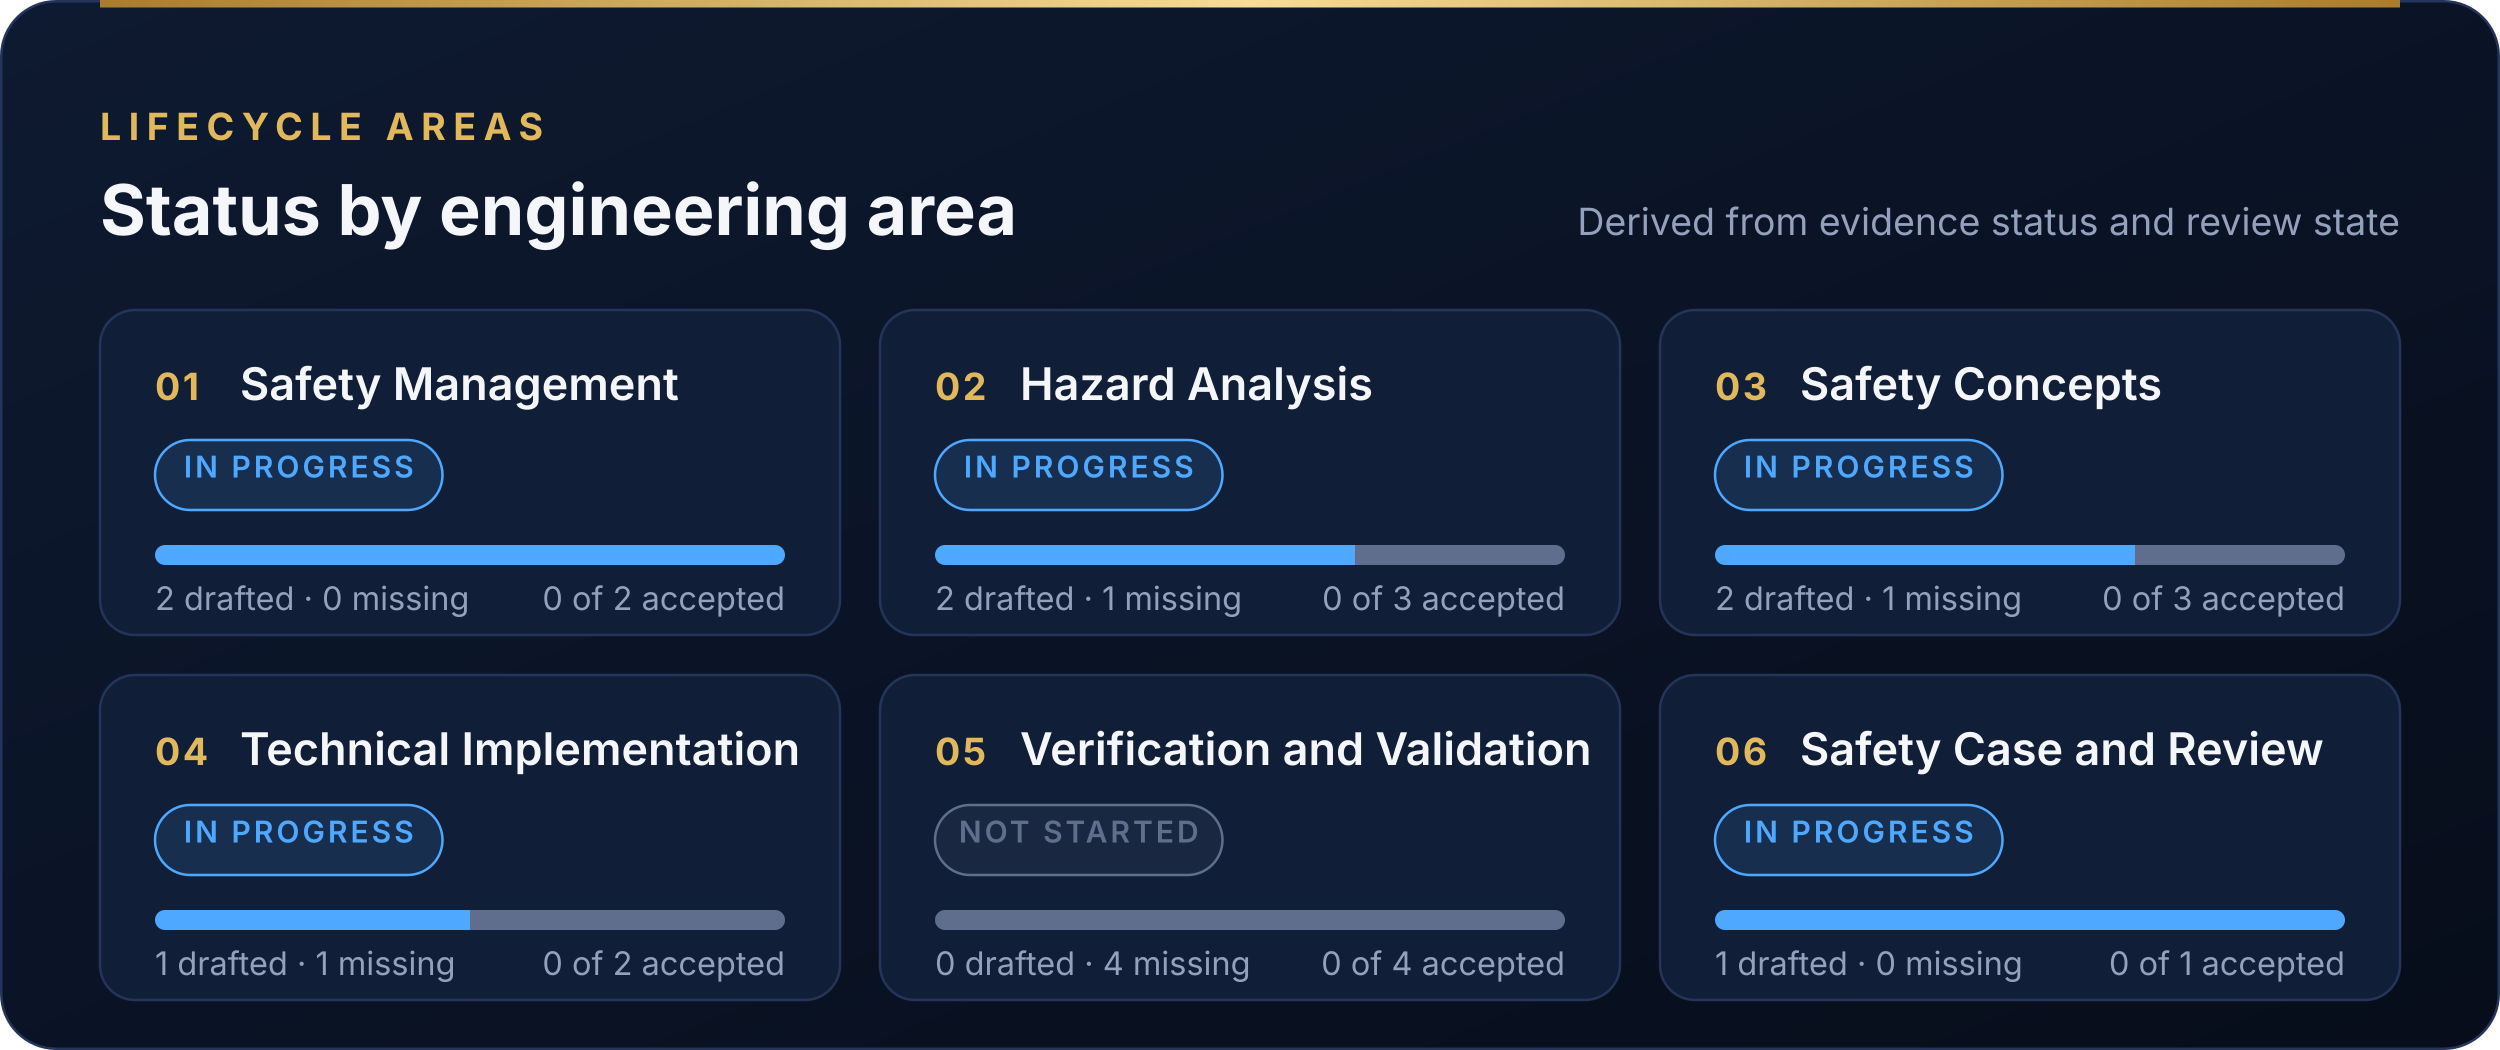
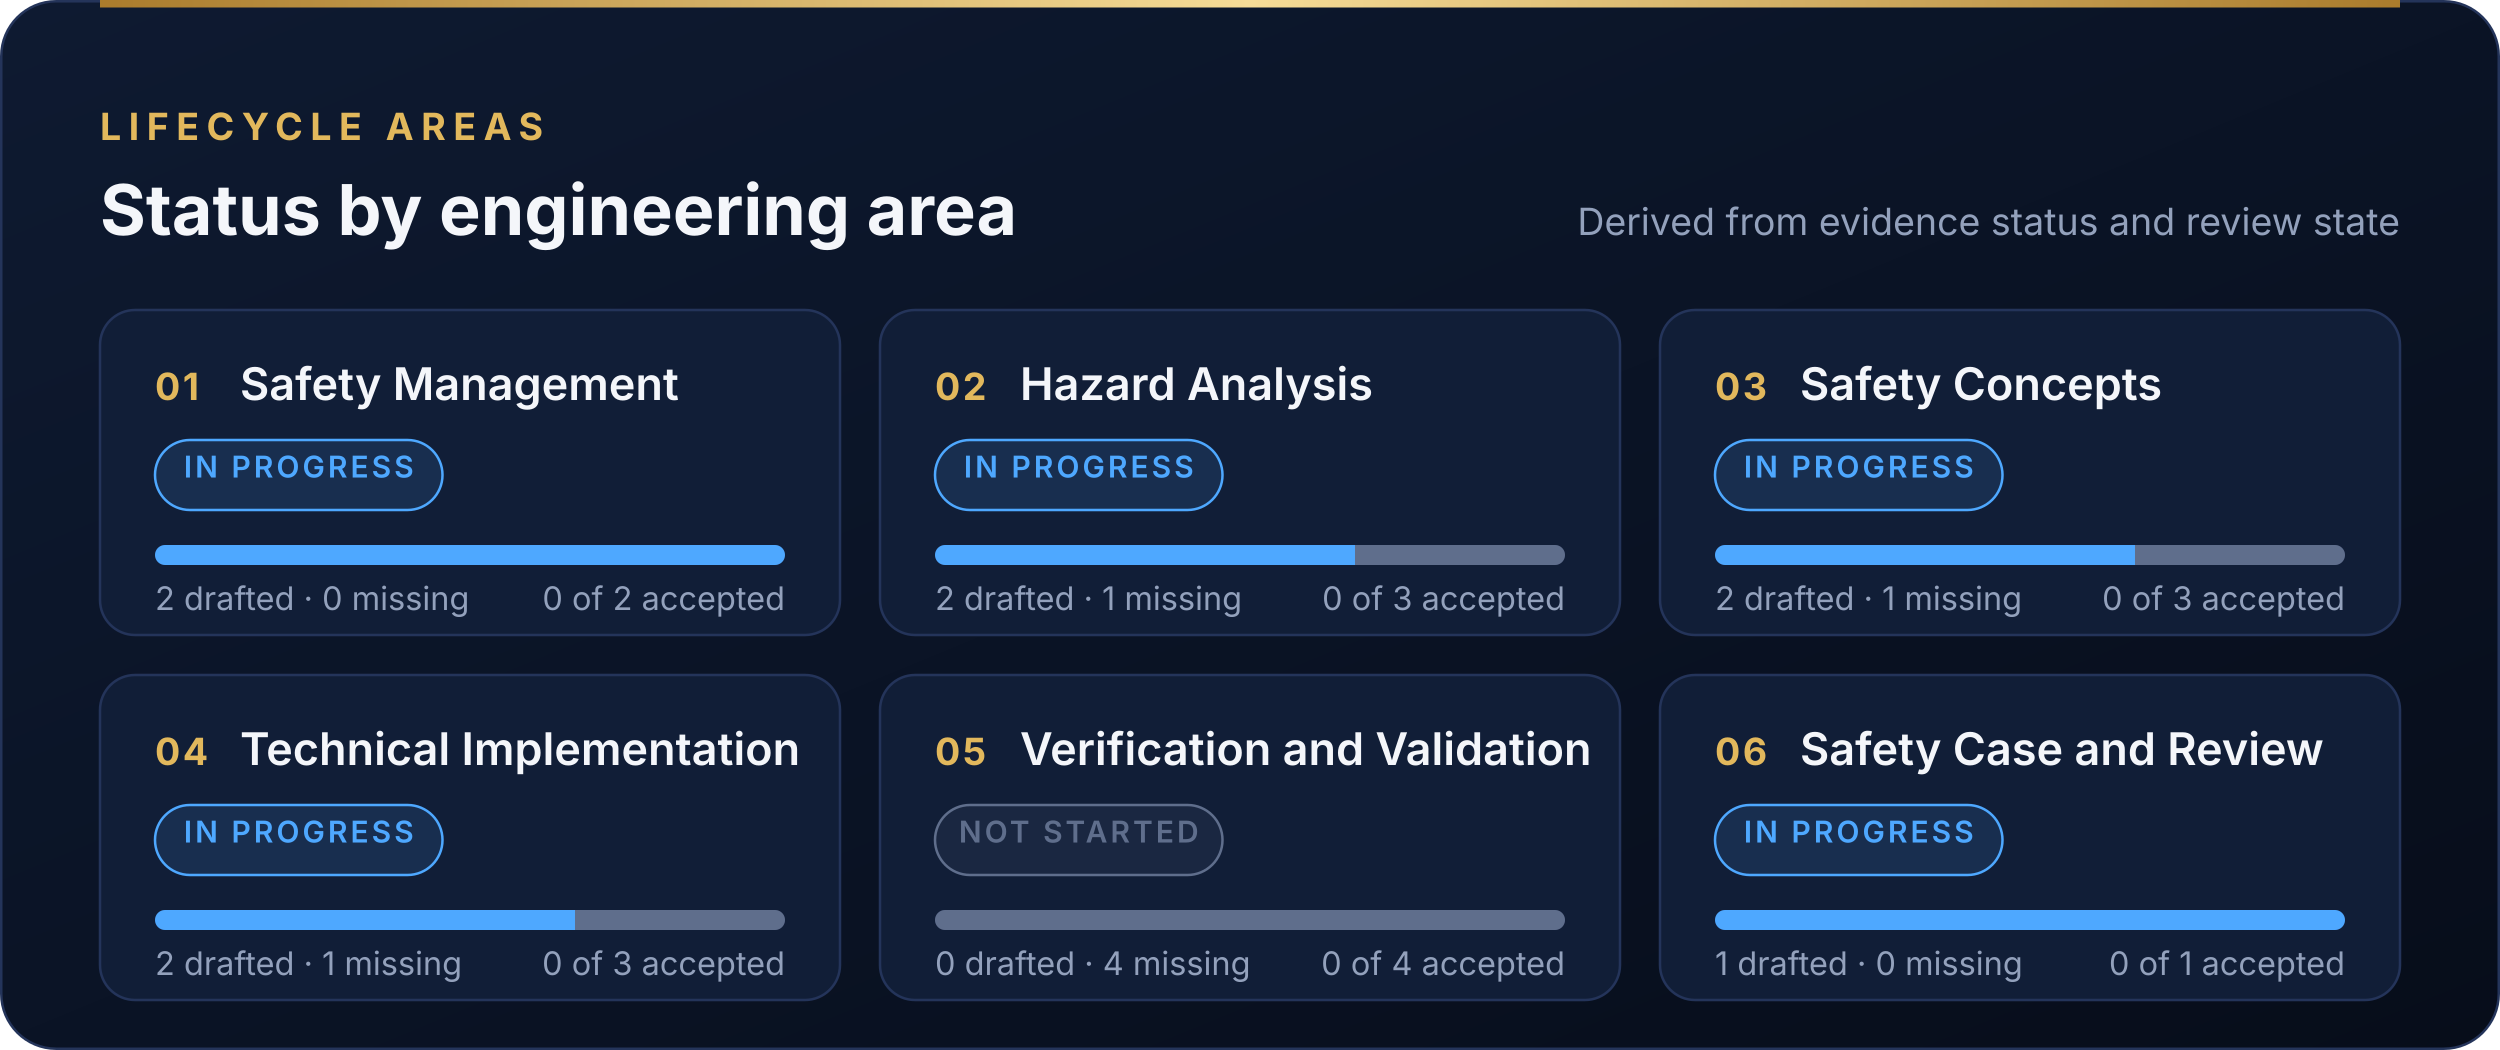
<svg xmlns="http://www.w3.org/2000/svg" width="1000" height="420" viewBox="0 0 1000 420" role="img" aria-labelledby="life-t life-d">
  <defs>
    <linearGradient id="life-bg" x1="0" y1="0" x2="1" y2="1">
      <stop offset="0" stop-color="#0E1A31" />
      <stop offset="1" stop-color="#070D1A" />
    </linearGradient>
    <linearGradient id="life-gold" x1="0" y1="0" x2="1" y2="0">
      <stop offset="0" stop-color="#A97A2A" />
      <stop offset="0.5" stop-color="#F6DC97" />
      <stop offset="1" stop-color="#A97A2A" />
    </linearGradient>
  </defs>
  <rect x="0.5" y="0.5" width="999" height="419" rx="22" fill="url(#life-bg)" stroke="#24345A" />
  <rect x="40" y="0" width="920" height="3" fill="url(#life-gold)" />
  <g font-family="Inter, 'Segoe UI', 'Helvetica Neue', Helvetica, Arial, sans-serif">
    <text x="40" y="56" font-size="15" font-weight="700" fill="#E2B85C" text-anchor="start" letter-spacing="3">LIFECYCLE AREAS</text>
    <text x="40" y="94" font-size="28" font-weight="700" fill="#F4F6FA" text-anchor="start">Status by engineering area</text>
    <text x="960" y="94" font-size="15" font-weight="400" fill="#93A1BC" text-anchor="end">Derived from evidence status and review state</text>
    <rect x="40" y="124" width="296" height="130" rx="14" fill="#111E37" stroke="#24345A" />
    <text x="62" y="160" font-size="15" font-weight="700" fill="#E2B85C" text-anchor="start" letter-spacing="1">01</text>
    <text x="96" y="160" font-size="18" font-weight="600" fill="#F4F6FA" text-anchor="start">Safety Management</text>
    <rect x="62" y="176" width="115" height="28" rx="14.0" fill="#4EA8FF" fill-opacity="0.12" stroke="#4EA8FF" />
    <text x="119.5" y="191" font-size="12" font-weight="600" fill="#4EA8FF" text-anchor="middle" letter-spacing="1.2">IN PROGRESS</text>
    <defs>
      <clipPath id="bar62218">
        <rect x="62" y="218" width="252" height="8" rx="4.0" />
      </clipPath>
    </defs>
    <g clip-path="url(#bar62218)">
      <rect x="62" y="218" width="252" height="8" rx="4.0" fill="#070D1A" stroke="#24345A" />
      <rect x="62.0" y="218" width="252.0" height="8" fill="#4EA8FF" />
    </g>
    <text x="62" y="244" font-size="13" font-weight="400" fill="#93A1BC" text-anchor="start">2 drafted · 0 missing</text>
    <text x="314" y="244" font-size="13" font-weight="400" fill="#93A1BC" text-anchor="end">0 of 2 accepted</text>
    <rect x="352" y="124" width="296" height="130" rx="14" fill="#111E37" stroke="#24345A" />
    <text x="374" y="160" font-size="15" font-weight="700" fill="#E2B85C" text-anchor="start" letter-spacing="1">02</text>
    <text x="408" y="160" font-size="18" font-weight="600" fill="#F4F6FA" text-anchor="start">Hazard Analysis</text>
    <rect x="374" y="176" width="115" height="28" rx="14.0" fill="#4EA8FF" fill-opacity="0.12" stroke="#4EA8FF" />
    <text x="431.5" y="191" font-size="12" font-weight="600" fill="#4EA8FF" text-anchor="middle" letter-spacing="1.2">IN PROGRESS</text>
    <defs>
      <clipPath id="bar374218">
        <rect x="374" y="218" width="252" height="8" rx="4.0" />
      </clipPath>
    </defs>
    <g clip-path="url(#bar374218)">
      <rect x="374" y="218" width="252" height="8" rx="4.0" fill="#070D1A" stroke="#24345A" />
      <rect x="374.0" y="218" width="168.0" height="8" fill="#4EA8FF" />
      <rect x="542.0" y="218" width="84.0" height="8" fill="#5F6E8C" />
    </g>
    <text x="374" y="244" font-size="13" font-weight="400" fill="#93A1BC" text-anchor="start">2 drafted · 1 missing</text>
    <text x="626" y="244" font-size="13" font-weight="400" fill="#93A1BC" text-anchor="end">0 of 3 accepted</text>
    <rect x="664" y="124" width="296" height="130" rx="14" fill="#111E37" stroke="#24345A" />
    <text x="686" y="160" font-size="15" font-weight="700" fill="#E2B85C" text-anchor="start" letter-spacing="1">03</text>
    <text x="720" y="160" font-size="18" font-weight="600" fill="#F4F6FA" text-anchor="start">Safety Concepts</text>
    <rect x="686" y="176" width="115" height="28" rx="14.0" fill="#4EA8FF" fill-opacity="0.12" stroke="#4EA8FF" />
    <text x="743.5" y="191" font-size="12" font-weight="600" fill="#4EA8FF" text-anchor="middle" letter-spacing="1.2">IN PROGRESS</text>
    <defs>
      <clipPath id="bar686218">
        <rect x="686" y="218" width="252" height="8" rx="4.0" />
      </clipPath>
    </defs>
    <g clip-path="url(#bar686218)">
      <rect x="686" y="218" width="252" height="8" rx="4.0" fill="#070D1A" stroke="#24345A" />
      <rect x="686.0" y="218" width="168.0" height="8" fill="#4EA8FF" />
      <rect x="854.0" y="218" width="84.0" height="8" fill="#5F6E8C" />
    </g>
    <text x="686" y="244" font-size="13" font-weight="400" fill="#93A1BC" text-anchor="start">2 drafted · 1 missing</text>
    <text x="938" y="244" font-size="13" font-weight="400" fill="#93A1BC" text-anchor="end">0 of 3 accepted</text>
    <rect x="40" y="270" width="296" height="130" rx="14" fill="#111E37" stroke="#24345A" />
    <text x="62" y="306" font-size="15" font-weight="700" fill="#E2B85C" text-anchor="start" letter-spacing="1">04</text>
    <text x="96" y="306" font-size="18" font-weight="600" fill="#F4F6FA" text-anchor="start">Technical Implementation</text>
    <rect x="62" y="322" width="115" height="28" rx="14.0" fill="#4EA8FF" fill-opacity="0.12" stroke="#4EA8FF" />
    <text x="119.5" y="337" font-size="12" font-weight="600" fill="#4EA8FF" text-anchor="middle" letter-spacing="1.2">IN PROGRESS</text>
    <defs>
      <clipPath id="bar62364">
        <rect x="62" y="364" width="252" height="8" rx="4.0" />
      </clipPath>
    </defs>
    <g clip-path="url(#bar62364)">
      <rect x="62" y="364" width="252" height="8" rx="4.0" fill="#070D1A" stroke="#24345A" />
-       <rect x="62.0" y="364" width="126.0" height="8" fill="#4EA8FF" />
-       <rect x="188.0" y="364" width="126.0" height="8" fill="#5F6E8C" />
+       <rect x="62.0" y="364" width="168.0" height="8" fill="#4EA8FF" />
+       <rect x="230.0" y="364" width="84.0" height="8" fill="#5F6E8C" />
    </g>
-     <text x="62" y="390" font-size="13" font-weight="400" fill="#93A1BC" text-anchor="start">1 drafted · 1 missing</text>
-     <text x="314" y="390" font-size="13" font-weight="400" fill="#93A1BC" text-anchor="end">0 of 2 accepted</text>
+     <text x="62" y="390" font-size="13" font-weight="400" fill="#93A1BC" text-anchor="start">2 drafted · 1 missing</text>
+     <text x="314" y="390" font-size="13" font-weight="400" fill="#93A1BC" text-anchor="end">0 of 3 accepted</text>
    <rect x="352" y="270" width="296" height="130" rx="14" fill="#111E37" stroke="#24345A" />
    <text x="374" y="306" font-size="15" font-weight="700" fill="#E2B85C" text-anchor="start" letter-spacing="1">05</text>
    <text x="408" y="306" font-size="18" font-weight="600" fill="#F4F6FA" text-anchor="start">Verification and Validation</text>
    <rect x="374" y="322" width="115" height="28" rx="14.0" fill="#5F6E8C" fill-opacity="0.12" stroke="#5F6E8C" />
    <text x="431.5" y="337" font-size="12" font-weight="600" fill="#5F6E8C" text-anchor="middle" letter-spacing="1.2">NOT STARTED</text>
    <defs>
      <clipPath id="bar374364">
        <rect x="374" y="364" width="252" height="8" rx="4.0" />
      </clipPath>
    </defs>
    <g clip-path="url(#bar374364)">
      <rect x="374" y="364" width="252" height="8" rx="4.0" fill="#070D1A" stroke="#24345A" />
      <rect x="374.0" y="364" width="252.0" height="8" fill="#5F6E8C" />
    </g>
    <text x="374" y="390" font-size="13" font-weight="400" fill="#93A1BC" text-anchor="start">0 drafted · 4 missing</text>
    <text x="626" y="390" font-size="13" font-weight="400" fill="#93A1BC" text-anchor="end">0 of 4 accepted</text>
    <rect x="664" y="270" width="296" height="130" rx="14" fill="#111E37" stroke="#24345A" />
    <text x="686" y="306" font-size="15" font-weight="700" fill="#E2B85C" text-anchor="start" letter-spacing="1">06</text>
    <text x="720" y="306" font-size="18" font-weight="600" fill="#F4F6FA" text-anchor="start">Safety Case and Review</text>
    <rect x="686" y="322" width="115" height="28" rx="14.0" fill="#4EA8FF" fill-opacity="0.12" stroke="#4EA8FF" />
    <text x="743.5" y="337" font-size="12" font-weight="600" fill="#4EA8FF" text-anchor="middle" letter-spacing="1.2">IN PROGRESS</text>
    <defs>
      <clipPath id="bar686364">
        <rect x="686" y="364" width="252" height="8" rx="4.0" />
      </clipPath>
    </defs>
    <g clip-path="url(#bar686364)">
      <rect x="686" y="364" width="252" height="8" rx="4.0" fill="#070D1A" stroke="#24345A" />
      <rect x="686.0" y="364" width="252.0" height="8" fill="#4EA8FF" />
    </g>
    <text x="686" y="390" font-size="13" font-weight="400" fill="#93A1BC" text-anchor="start">1 drafted · 0 missing</text>
    <text x="938" y="390" font-size="13" font-weight="400" fill="#93A1BC" text-anchor="end">0 of 1 accepted</text>
  </g>
</svg>
